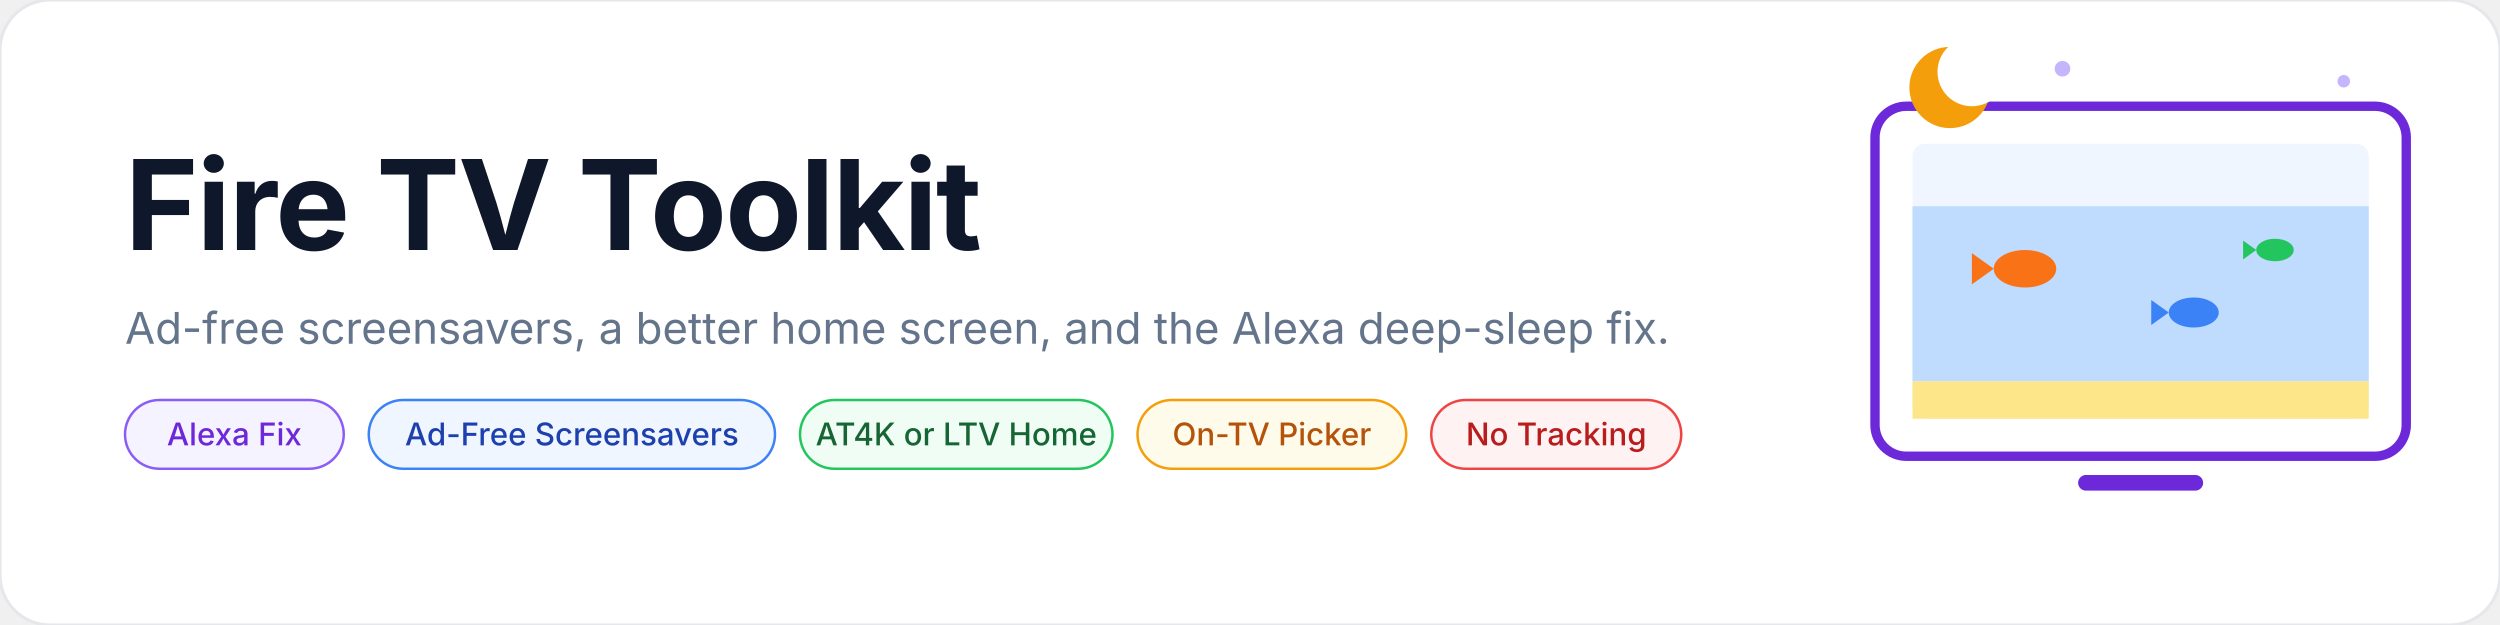
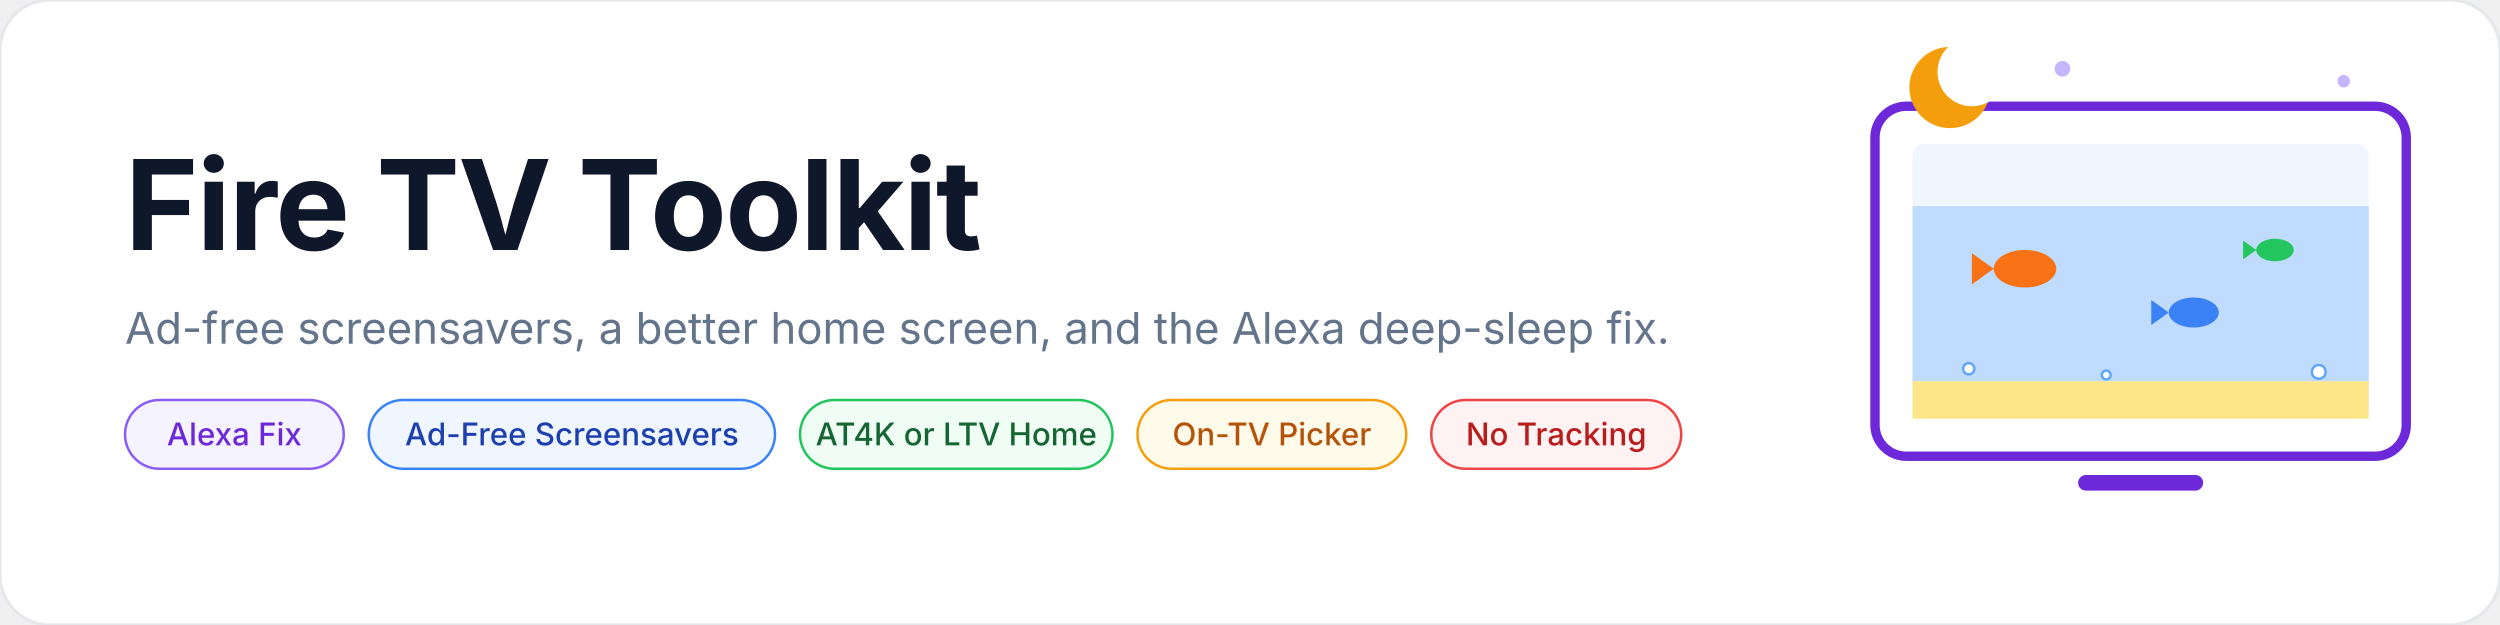
<svg xmlns="http://www.w3.org/2000/svg" width="800" height="200" viewBox="0 0 800 200">
  <rect width="800" height="200" fill="#fff" stroke="#e5e7eb" rx="16" />
  <g transform="translate(600,34)">
    <rect width="170" height="112" fill="none" stroke="#6d28d9" stroke-width="3" rx="10" />
    <rect width="146" height="88" x="12" y="12" fill="#eff6ff" rx="4" />
    <rect width="146" height="56" x="12" y="32" fill="#bfdbfe" />
    <rect width="146" height="12" x="12" y="88" fill="#fde68a" />
-     <ellipse cx="48" cy="52" fill="#f97316" rx="10" ry="6" />
-     <path fill="#f97316" d="M38.0 52 l-7.0 -5.0 v10.0 z" />
-     <ellipse cx="102" cy="66" fill="#3b82f6" rx="8" ry="4.8" />
-     <path fill="#3b82f6" d="M94.0 66 l-5.6 -4.0 v8.0 z" />
-     <ellipse cx="128" cy="46" fill="#22c55e" rx="6" ry="3.6" />
-     <path fill="#22c55e" d="M122.0 46 l-4.2 -3.0 v6.0 z" />
+     <g fill="#fff" stroke="#60a5fa" stroke-width=".8">
+       <circle cx="30" cy="84" r="1.8" />
+       <circle cx="74" cy="86" r="1.4" />
+       <circle cx="142" cy="85" r="2.2" />
+     </g>
+     <g>
+       <ellipse cx="48" cy="52" fill="#f97316" rx="10" ry="6" />
+       <path fill="#f97316" d="M38.0 52 l-7.0 -5.0 v10.0 z" />
+     </g>
+     <g>
+       <ellipse cx="102" cy="66" fill="#3b82f6" rx="8" ry="4.8" />
+       <path fill="#3b82f6" d="M94.0 66 l-5.6 -4.0 v8.0 z" />
+     </g>
+     <g>
+       <ellipse cx="128" cy="46" fill="#22c55e" rx="6" ry="3.6" />
+       <path fill="#22c55e" d="M122.0 46 l-4.2 -3.0 v6.0 z" />
+     </g>
    <circle cx="24" cy="-6" r="13" fill="#f59e0b" />
    <circle cx="31" cy="-11" r="11" fill="#fff" />
    <circle cx="60" cy="-12" r="2.5" fill="#c4b5fd" />
    <circle cx="150" cy="-8" r="2" fill="#c4b5fd" />
    <rect width="40" height="5" x="65" y="118" fill="#6d28d9" rx="2.5" />
  </g>
  <text x="40" y="80" fill="#0f172a" font-family="system-ui, -apple-system, 'Segoe UI', sans-serif" font-size="40" font-weight="700" letter-spacing="-.5">Fire TV Toolkit</text>
  <text x="40" y="110" fill="#64748b" font-family="system-ui, -apple-system, 'Segoe UI', sans-serif" font-size="14">Ad-free screensavers, a better home screen, and the Alexa deep-sleep fix.</text>
  <g font-family="system-ui, -apple-system, 'Segoe UI', sans-serif" font-size="10" font-weight="500" text-anchor="middle">
    <rect width="70" height="22" x="40" y="128" fill="#f5f3ff" stroke="#8b5cf6" stroke-width=".8" rx="11" />
    <text x="75" y="142.5" fill="#6d28d9">Alexa Fix</text>
    <rect width="130" height="22" x="118" y="128" fill="#eff6ff" stroke="#3b82f6" stroke-width=".8" rx="11" />
    <text x="183" y="142.5" fill="#1e40af">Ad-Free Screensavers</text>
    <rect width="100" height="22" x="256" y="128" fill="#f0fdf4" stroke="#22c55e" stroke-width=".8" rx="11" />
    <text x="306" y="142.5" fill="#166534">AT4K or LTV Home</text>
    <rect width="86" height="22" x="364" y="128" fill="#fffbeb" stroke="#f59e0b" stroke-width=".8" rx="11" />
    <text x="407" y="142.5" fill="#b45309">On-TV Picker</text>
    <rect width="80" height="22" x="458" y="128" fill="#fef2f2" stroke="#ef4444" stroke-width=".8" rx="11" />
    <text x="498" y="142.5" fill="#b91c1c">No Tracking</text>
  </g>
</svg>
